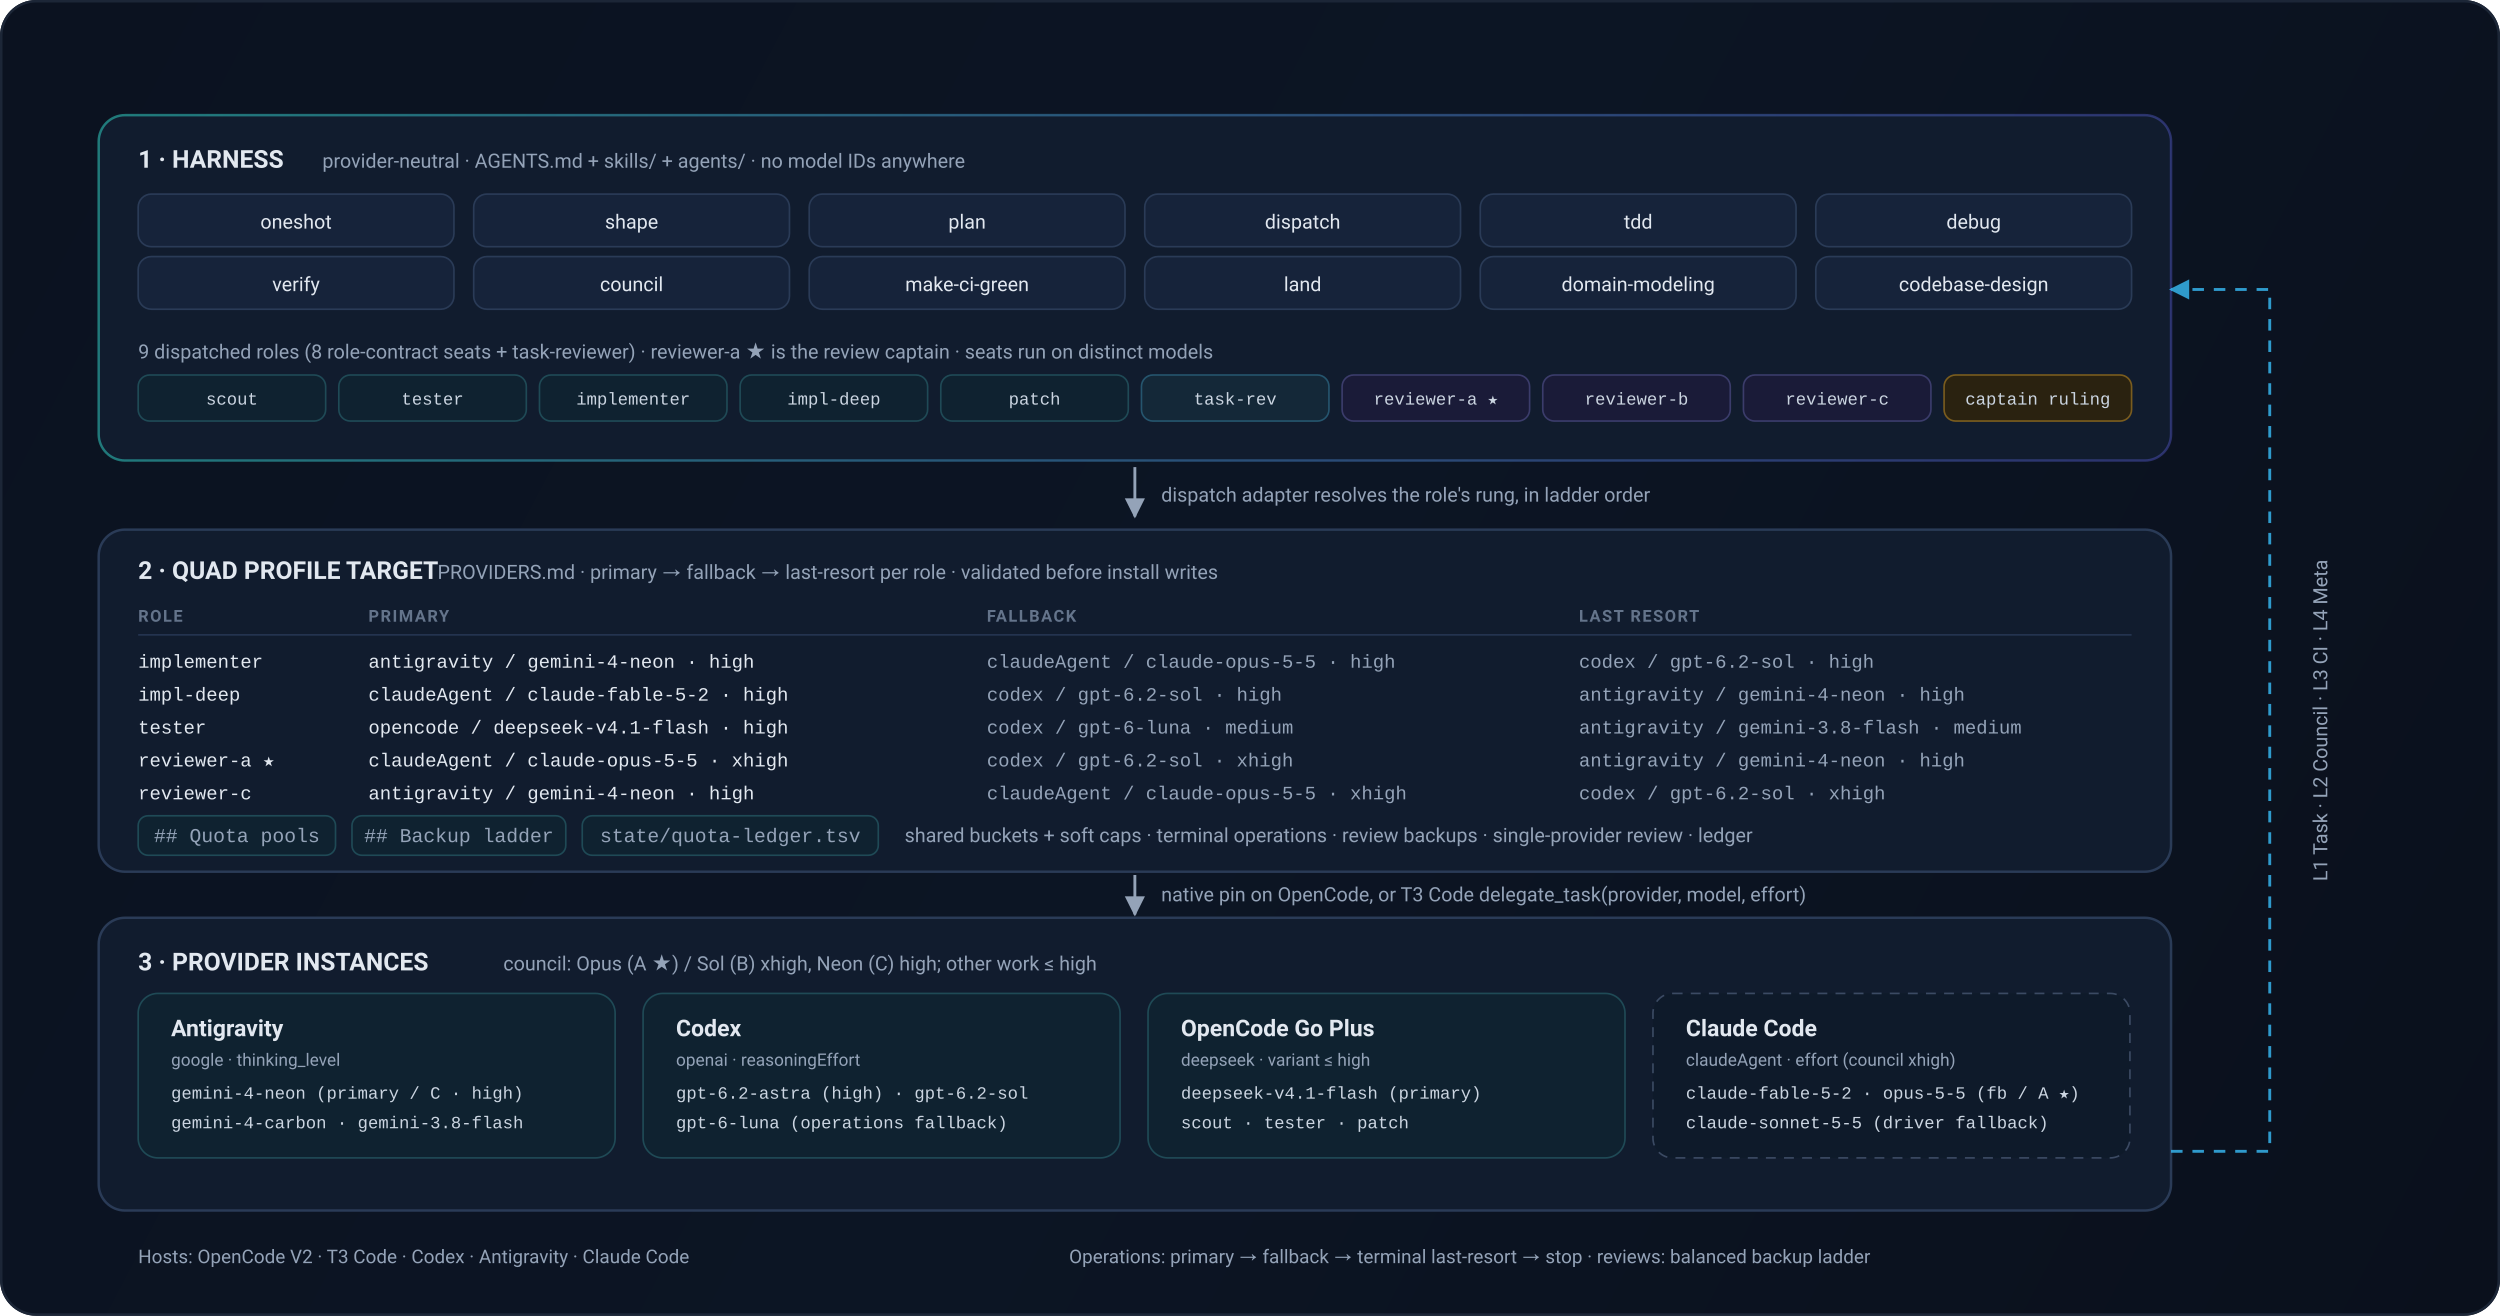
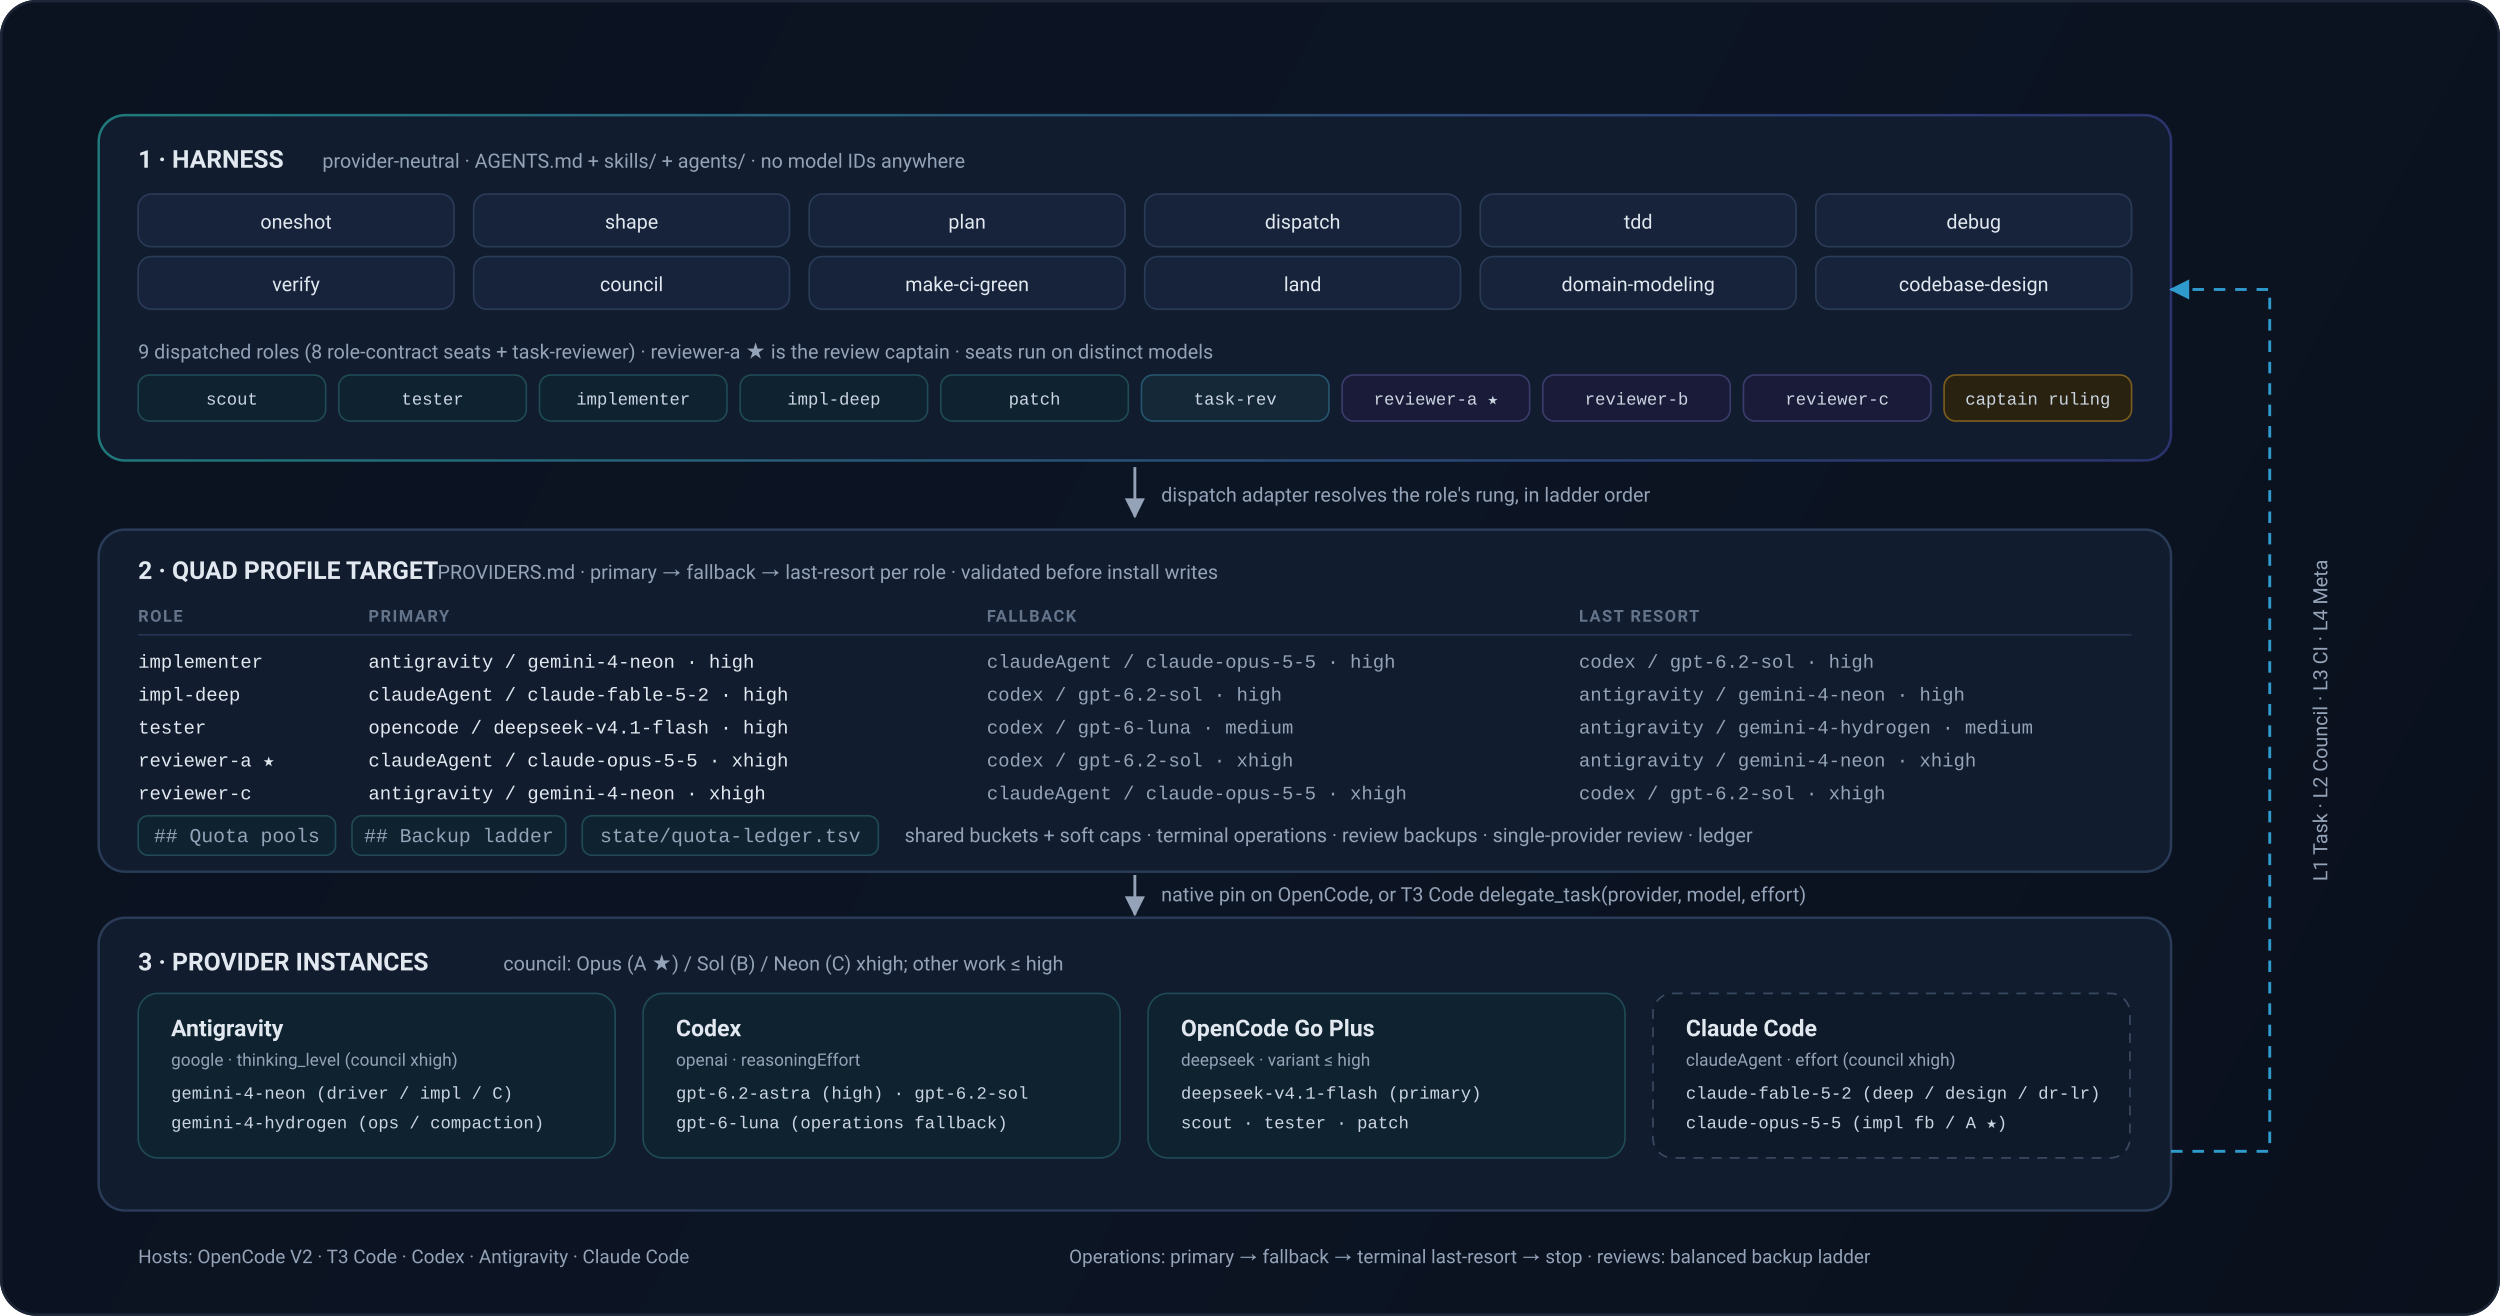
<svg xmlns="http://www.w3.org/2000/svg" width="1520" height="800" viewBox="0 0 1520 800" role="img" aria-label="Three-layer cybernetic routing architecture: harness roles, provider profile slots, provider instances, wired by a dispatch adapter with four closed feedback loops">
  <defs>
    <linearGradient id="bgwash" x1="0" y1="0" x2="1520" y2="800" gradientUnits="userSpaceOnUse">
      <stop offset="0" stop-color="#0B1220" />
      <stop offset="0.5" stop-color="#0C1524" />
      <stop offset="1" stop-color="#0A101C" />
    </linearGradient>
    <linearGradient id="edge1" x1="0" y1="70" x2="1320" y2="280" gradientUnits="userSpaceOnUse">
      <stop offset="0" stop-color="#2DD4BF" stop-opacity="0.55" />
      <stop offset="1" stop-color="#6366F1" stop-opacity="0.35" />
    </linearGradient>
    <marker id="arrow" viewBox="0 0 10 10" refX="9" refY="5" markerWidth="7" markerHeight="7" orient="auto-start-reverse">
      <path d="M 0 0 L 10 5 L 0 10 z" fill="#94A3B8" />
    </marker>
    <marker id="arrowLoop" viewBox="0 0 10 10" refX="9" refY="5" markerWidth="7" markerHeight="7" orient="auto-start-reverse">
      <path d="M 0 0 L 10 5 L 0 10 z" fill="#38BDF8" />
    </marker>
    <style>
      .sans { font-family: -apple-system, BlinkMacSystemFont, "Segoe UI", Roboto, Helvetica, Arial, sans-serif; }
      .mono { font-family: ui-monospace, SFMono-Regular, Menlo, Consolas, "Liberation Mono", monospace; }
      .title { font-size: 15px; font-weight: 700; fill: #E2E8F0; }
      .sub { font-size: 12px; fill: #94A3B8; }
      .chip { font-size: 12px; fill: #E2E8F0; }
      .seat { font-size: 10.5px; fill: #CBD5E1; }
      .col { font-size: 10px; font-weight: 700; letter-spacing: 0.09em; fill: #64748B; }
      .cell { font-size: 11.5px; fill: #E2E8F0; }
      .cellMuted { font-size: 11.5px; fill: #94A3B8; }
      .pname { font-size: 14px; font-weight: 700; fill: #E2E8F0; }
      .pmeta { font-size: 10.5px; fill: #94A3B8; }
      .pmodels { font-size: 10.5px; fill: #CBD5E1; }
      .foot { font-size: 11.5px; fill: #94A3B8; }
    </style>
  </defs>
  <rect width="1520" height="800" rx="22" fill="url(#bgwash)" />
  <rect x="0.75" y="0.75" width="1518.5" height="798.5" rx="21.25" fill="none" stroke="#1C2637" stroke-width="1.5" />
  <rect x="60" y="70" width="1260" height="210" rx="16" fill="#111C2E" stroke="url(#edge1)" stroke-width="1.5" />
  <text class="sans title" x="84" y="102">1 · HARNESS</text>
  <text class="sans sub" x="196" y="102">provider-neutral · AGENTS.md + skills/ + agents/ · no model IDs anywhere</text>
  <g>
    <rect x="84" y="118" width="192" height="32" rx="8" fill="#16233A" stroke="#2A3B57" />
    <text class="sans chip" x="180" y="139" text-anchor="middle">oneshot</text>
    <rect x="288" y="118" width="192" height="32" rx="8" fill="#16233A" stroke="#2A3B57" />
    <text class="sans chip" x="384" y="139" text-anchor="middle">shape</text>
    <rect x="492" y="118" width="192" height="32" rx="8" fill="#16233A" stroke="#2A3B57" />
    <text class="sans chip" x="588" y="139" text-anchor="middle">plan</text>
    <rect x="696" y="118" width="192" height="32" rx="8" fill="#16233A" stroke="#2A3B57" />
    <text class="sans chip" x="792" y="139" text-anchor="middle">dispatch</text>
    <rect x="900" y="118" width="192" height="32" rx="8" fill="#16233A" stroke="#2A3B57" />
    <text class="sans chip" x="996" y="139" text-anchor="middle">tdd</text>
    <rect x="1104" y="118" width="192" height="32" rx="8" fill="#16233A" stroke="#2A3B57" />
    <text class="sans chip" x="1200" y="139" text-anchor="middle">debug</text>
    <rect x="84" y="156" width="192" height="32" rx="8" fill="#16233A" stroke="#2A3B57" />
    <text class="sans chip" x="180" y="177" text-anchor="middle">verify</text>
    <rect x="288" y="156" width="192" height="32" rx="8" fill="#16233A" stroke="#2A3B57" />
    <text class="sans chip" x="384" y="177" text-anchor="middle">council</text>
    <rect x="492" y="156" width="192" height="32" rx="8" fill="#16233A" stroke="#2A3B57" />
    <text class="sans chip" x="588" y="177" text-anchor="middle">make-ci-green</text>
    <rect x="696" y="156" width="192" height="32" rx="8" fill="#16233A" stroke="#2A3B57" />
    <text class="sans chip" x="792" y="177" text-anchor="middle">land</text>
    <rect x="900" y="156" width="192" height="32" rx="8" fill="#16233A" stroke="#2A3B57" />
    <text class="sans chip" x="996" y="177" text-anchor="middle">domain-modeling</text>
    <rect x="1104" y="156" width="192" height="32" rx="8" fill="#16233A" stroke="#2A3B57" />
    <text class="sans chip" x="1200" y="177" text-anchor="middle">codebase-design</text>
  </g>
  <text class="sans sub" x="84" y="218">9 dispatched roles (8 role-contract seats + task-reviewer) · reviewer-a ★ is the review captain · seats run on distinct models</text>
  <g>
    <rect x="84" y="228" width="114" height="28" rx="7" fill="#0F2230" stroke="#1F4A56" />
    <text class="mono seat" x="141" y="246" text-anchor="middle">scout</text>
    <rect x="206" y="228" width="114" height="28" rx="7" fill="#0F2230" stroke="#1F4A56" />
    <text class="mono seat" x="263" y="246" text-anchor="middle">tester</text>
    <rect x="328" y="228" width="114" height="28" rx="7" fill="#0F2230" stroke="#1F4A56" />
    <text class="mono seat" x="385" y="246" text-anchor="middle">implementer</text>
    <rect x="450" y="228" width="114" height="28" rx="7" fill="#0F2230" stroke="#1F4A56" />
    <text class="mono seat" x="507" y="246" text-anchor="middle">impl-deep</text>
    <rect x="572" y="228" width="114" height="28" rx="7" fill="#0F2230" stroke="#1F4A56" />
    <text class="mono seat" x="629" y="246" text-anchor="middle">patch</text>
    <rect x="694" y="228" width="114" height="28" rx="7" fill="#142838" stroke="#25556E" />
    <text class="mono seat" x="751" y="246" text-anchor="middle">task-rev</text>
    <rect x="816" y="228" width="114" height="28" rx="7" fill="#1A1B38" stroke="#3B3C6B" />
    <text class="mono seat" x="873" y="246" text-anchor="middle">reviewer-a ★</text>
    <rect x="938" y="228" width="114" height="28" rx="7" fill="#1A1B38" stroke="#3B3C6B" />
    <text class="mono seat" x="995" y="246" text-anchor="middle">reviewer-b</text>
    <rect x="1060" y="228" width="114" height="28" rx="7" fill="#1A1B38" stroke="#3B3C6B" />
    <text class="mono seat" x="1117" y="246" text-anchor="middle">reviewer-c</text>
    <rect x="1182" y="228" width="114" height="28" rx="7" fill="#2A2210" stroke="#7A5C1E" />
    <text class="mono seat" x="1239" y="246" text-anchor="middle">captain ruling</text>
  </g>
  <line x1="690" y1="284" x2="690" y2="314" stroke="#94A3B8" stroke-width="1.75" marker-end="url(#arrow)" />
  <text class="sans sub" x="706" y="305">dispatch adapter resolves the role's rung, in ladder order</text>
  <rect x="60" y="322" width="1260" height="208" rx="16" fill="#111C2E" stroke="#2A3B57" stroke-width="1.5" />
  <text class="sans title" x="84" y="352">2 · QUAD PROFILE TARGET</text>
  <text class="sans sub" x="266" y="352">PROVIDERS.md · primary → fallback → last-resort per role · validated before install writes</text>
  <text class="sans col" x="84" y="378">ROLE</text>
  <text class="sans col" x="224" y="378">PRIMARY</text>
  <text class="sans col" x="600" y="378">FALLBACK</text>
  <text class="sans col" x="960" y="378">LAST RESORT</text>
  <line x1="84" y1="386" x2="1296" y2="386" stroke="#243450" stroke-width="1" />
  <g class="mono">
    <text class="cell" x="84" y="406">implementer</text>
    <text class="cell" x="224" y="406">antigravity / gemini-4-neon · high</text>
    <text class="cellMuted" x="600" y="406">claudeAgent / claude-opus-5-5 · high</text>
    <text class="cellMuted" x="960" y="406">codex / gpt-6.2-sol · high</text>
    <text class="cell" x="84" y="426">impl-deep</text>
    <text class="cell" x="224" y="426">claudeAgent / claude-fable-5-2 · high</text>
    <text class="cellMuted" x="600" y="426">codex / gpt-6.2-sol · high</text>
    <text class="cellMuted" x="960" y="426">antigravity / gemini-4-neon · high</text>
    <text class="cell" x="84" y="446">tester</text>
    <text class="cell" x="224" y="446">opencode / deepseek-v4.1-flash · high</text>
    <text class="cellMuted" x="600" y="446">codex / gpt-6-luna · medium</text>
-     <text class="cellMuted" x="960" y="446">antigravity / gemini-3.8-flash · medium</text>
+     <text class="cellMuted" x="960" y="446">antigravity / gemini-4-hydrogen · medium</text>
    <text class="cell" x="84" y="466">reviewer-a ★</text>
    <text class="cell" x="224" y="466">claudeAgent / claude-opus-5-5 · xhigh</text>
    <text class="cellMuted" x="600" y="466">codex / gpt-6.2-sol · xhigh</text>
-     <text class="cellMuted" x="960" y="466">antigravity / gemini-4-neon · high</text>
+     <text class="cellMuted" x="960" y="466">antigravity / gemini-4-neon · xhigh</text>
    <text class="cell" x="84" y="486">reviewer-c</text>
-     <text class="cell" x="224" y="486">antigravity / gemini-4-neon · high</text>
+     <text class="cell" x="224" y="486">antigravity / gemini-4-neon · xhigh</text>
    <text class="cellMuted" x="600" y="486">claudeAgent / claude-opus-5-5 · xhigh</text>
    <text class="cellMuted" x="960" y="486">codex / gpt-6.2-sol · xhigh</text>
  </g>
  <g>
    <rect x="84" y="496" width="120" height="24" rx="6" fill="#0F2230" stroke="#1F4A56" />
    <text class="mono sub" x="144" y="512" text-anchor="middle">## Quota pools</text>
    <rect x="214" y="496" width="130" height="24" rx="6" fill="#0F2230" stroke="#1F4A56" />
    <text class="mono sub" x="279" y="512" text-anchor="middle">## Backup ladder</text>
    <rect x="354" y="496" width="180" height="24" rx="6" fill="#0F2230" stroke="#1F4A56" />
    <text class="mono sub" x="444" y="512" text-anchor="middle">state/quota-ledger.tsv</text>
  </g>
  <text class="sans sub" x="550" y="512">shared buckets + soft caps · terminal operations · review backups · single-provider review · ledger</text>
  <line x1="690" y1="532" x2="690" y2="556" stroke="#94A3B8" stroke-width="1.75" marker-end="url(#arrow)" />
  <text class="sans sub" x="706" y="548">native pin on OpenCode, or T3 Code delegate_task(provider, model, effort)</text>
  <rect x="60" y="558" width="1260" height="178" rx="16" fill="#111C2E" stroke="#2A3B57" stroke-width="1.5" />
  <text class="sans title" x="84" y="590">3 · PROVIDER INSTANCES</text>
-   <text class="sans sub" x="306" y="590">council: Opus (A ★) / Sol (B) xhigh, Neon (C) high; other work ≤ high</text>
+   <text class="sans sub" x="306" y="590">council: Opus (A ★) / Sol (B) / Neon (C) xhigh; other work ≤ high</text>
  <g>
    <rect x="84" y="604" width="290" height="100" rx="12" fill="#0F2230" stroke="#1F4A56" />
    <text class="sans pname" x="104" y="630">Antigravity</text>
-     <text class="sans pmeta" x="104" y="648">google · thinking_level</text>
-     <text class="mono pmodels" x="104" y="668">gemini-4-neon (primary / C · high)</text>
-     <text class="mono pmodels" x="104" y="686">gemini-4-carbon · gemini-3.8-flash</text>
+     <text class="sans pmeta" x="104" y="648">google · thinking_level (council xhigh)</text>
+     <text class="mono pmodels" x="104" y="668">gemini-4-neon (driver / impl / C)</text>
+     <text class="mono pmodels" x="104" y="686">gemini-4-hydrogen (ops / compaction)</text>
    <rect x="391" y="604" width="290" height="100" rx="12" fill="#0F2230" stroke="#1F4A56" />
    <text class="sans pname" x="411" y="630">Codex</text>
    <text class="sans pmeta" x="411" y="648">openai · reasoningEffort</text>
    <text class="mono pmodels" x="411" y="668">gpt-6.2-astra (high) · gpt-6.2-sol</text>
    <text class="mono pmodels" x="411" y="686">gpt-6-luna (operations fallback)</text>
    <rect x="698" y="604" width="290" height="100" rx="12" fill="#0F2230" stroke="#1F4A56" />
    <text class="sans pname" x="718" y="630">OpenCode Go Plus</text>
    <text class="sans pmeta" x="718" y="648">deepseek · variant ≤ high</text>
    <text class="mono pmodels" x="718" y="668">deepseek-v4.1-flash (primary)</text>
    <text class="mono pmodels" x="718" y="686">scout · tester · patch</text>
    <rect x="1005" y="604" width="290" height="100" rx="12" fill="#0E1A2A" stroke="#3B4A63" stroke-dasharray="6 5" />
    <text class="sans pname" x="1025" y="630">Claude Code</text>
    <text class="sans pmeta" x="1025" y="648">claudeAgent · effort (council xhigh)</text>
-     <text class="mono pmodels" x="1025" y="668">claude-fable-5-2 · opus-5-5 (fb / A ★)</text>
-     <text class="mono pmodels" x="1025" y="686">claude-sonnet-5-5 (driver fallback)</text>
+     <text class="mono pmodels" x="1025" y="668">claude-fable-5-2 (deep / design / dr-lr)</text>
+     <text class="mono pmodels" x="1025" y="686">claude-opus-5-5 (impl fb / A ★)</text>
  </g>
  <path d="M 1320 700 L 1380 700 L 1380 176 L 1320 176" fill="none" stroke="#38BDF8" stroke-width="1.75" stroke-dasharray="7 6" opacity="0.8" marker-end="url(#arrowLoop)" />
  <text class="sans sub" transform="translate(1415 438) rotate(-90)" text-anchor="middle" fill="#38BDF8">L1 Task · L2 Council · L3 CI · L4 Meta</text>
  <text class="sans foot" x="84" y="768">Hosts: OpenCode V2 · T3 Code · Codex · Antigravity · Claude Code</text>
  <text class="sans foot" x="650" y="768">Operations: primary → fallback → terminal last-resort → stop · reviews: balanced backup ladder</text>
</svg>
